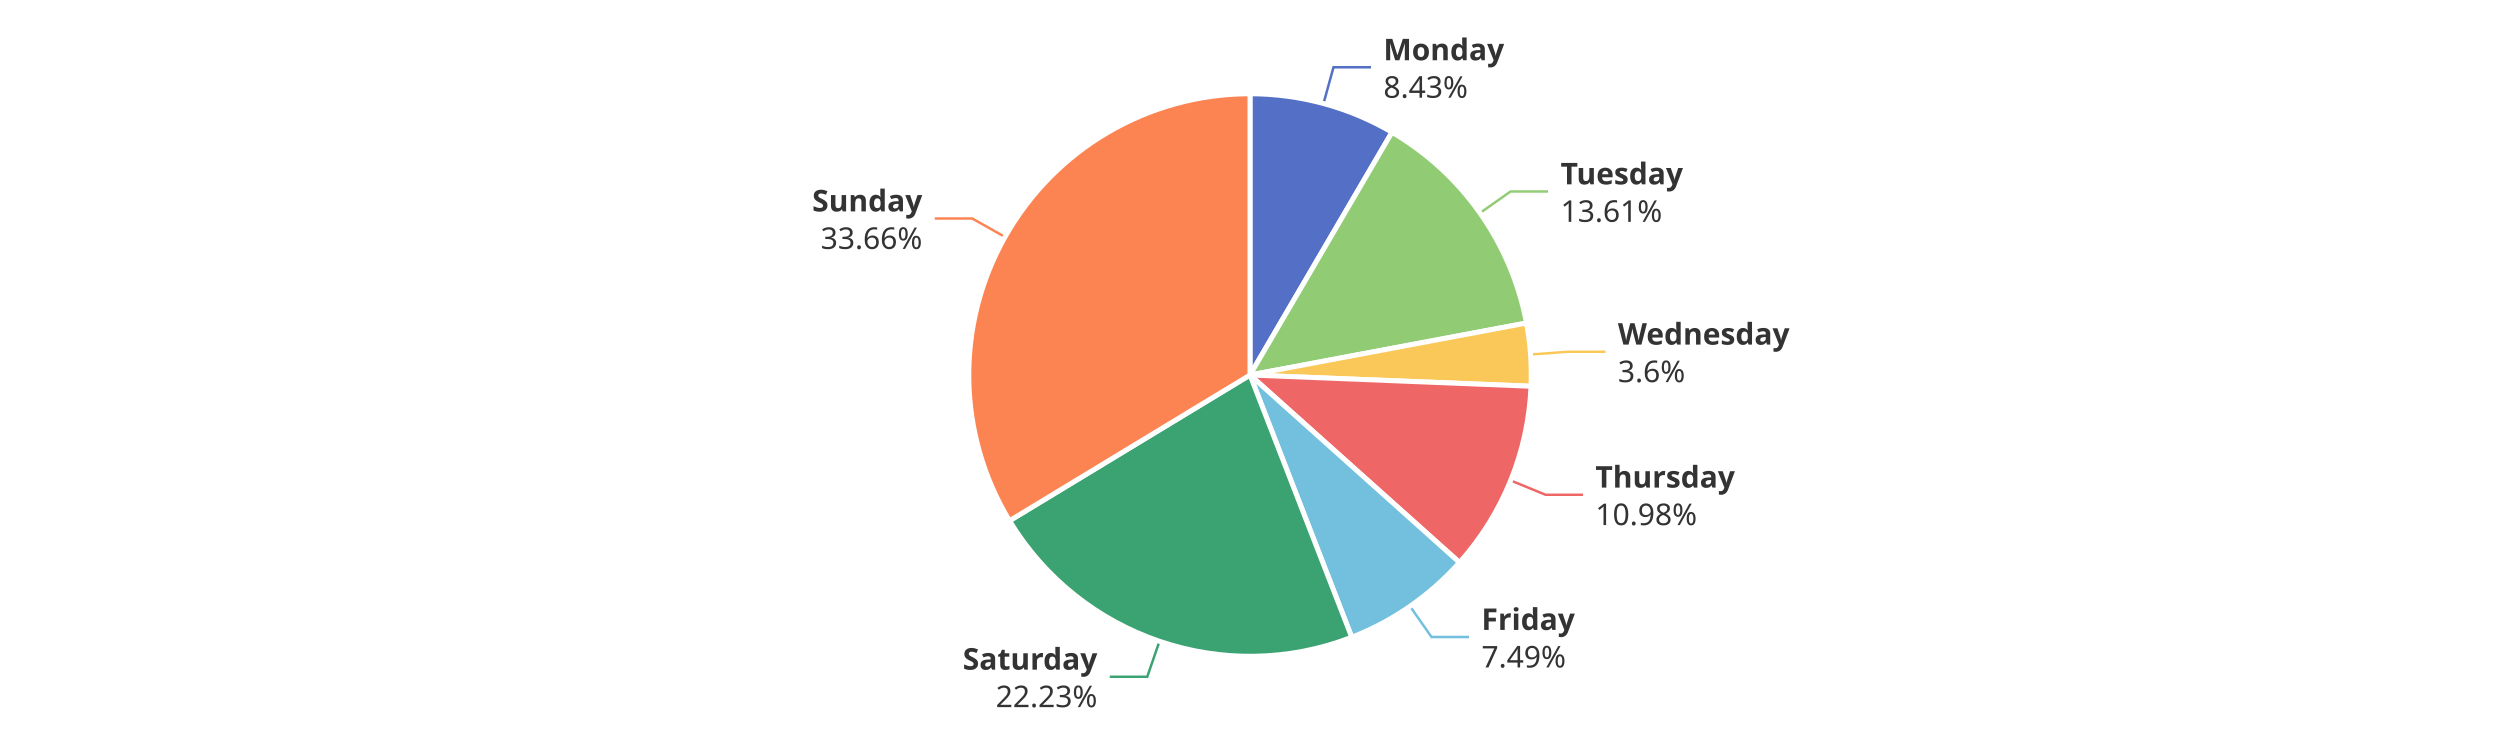
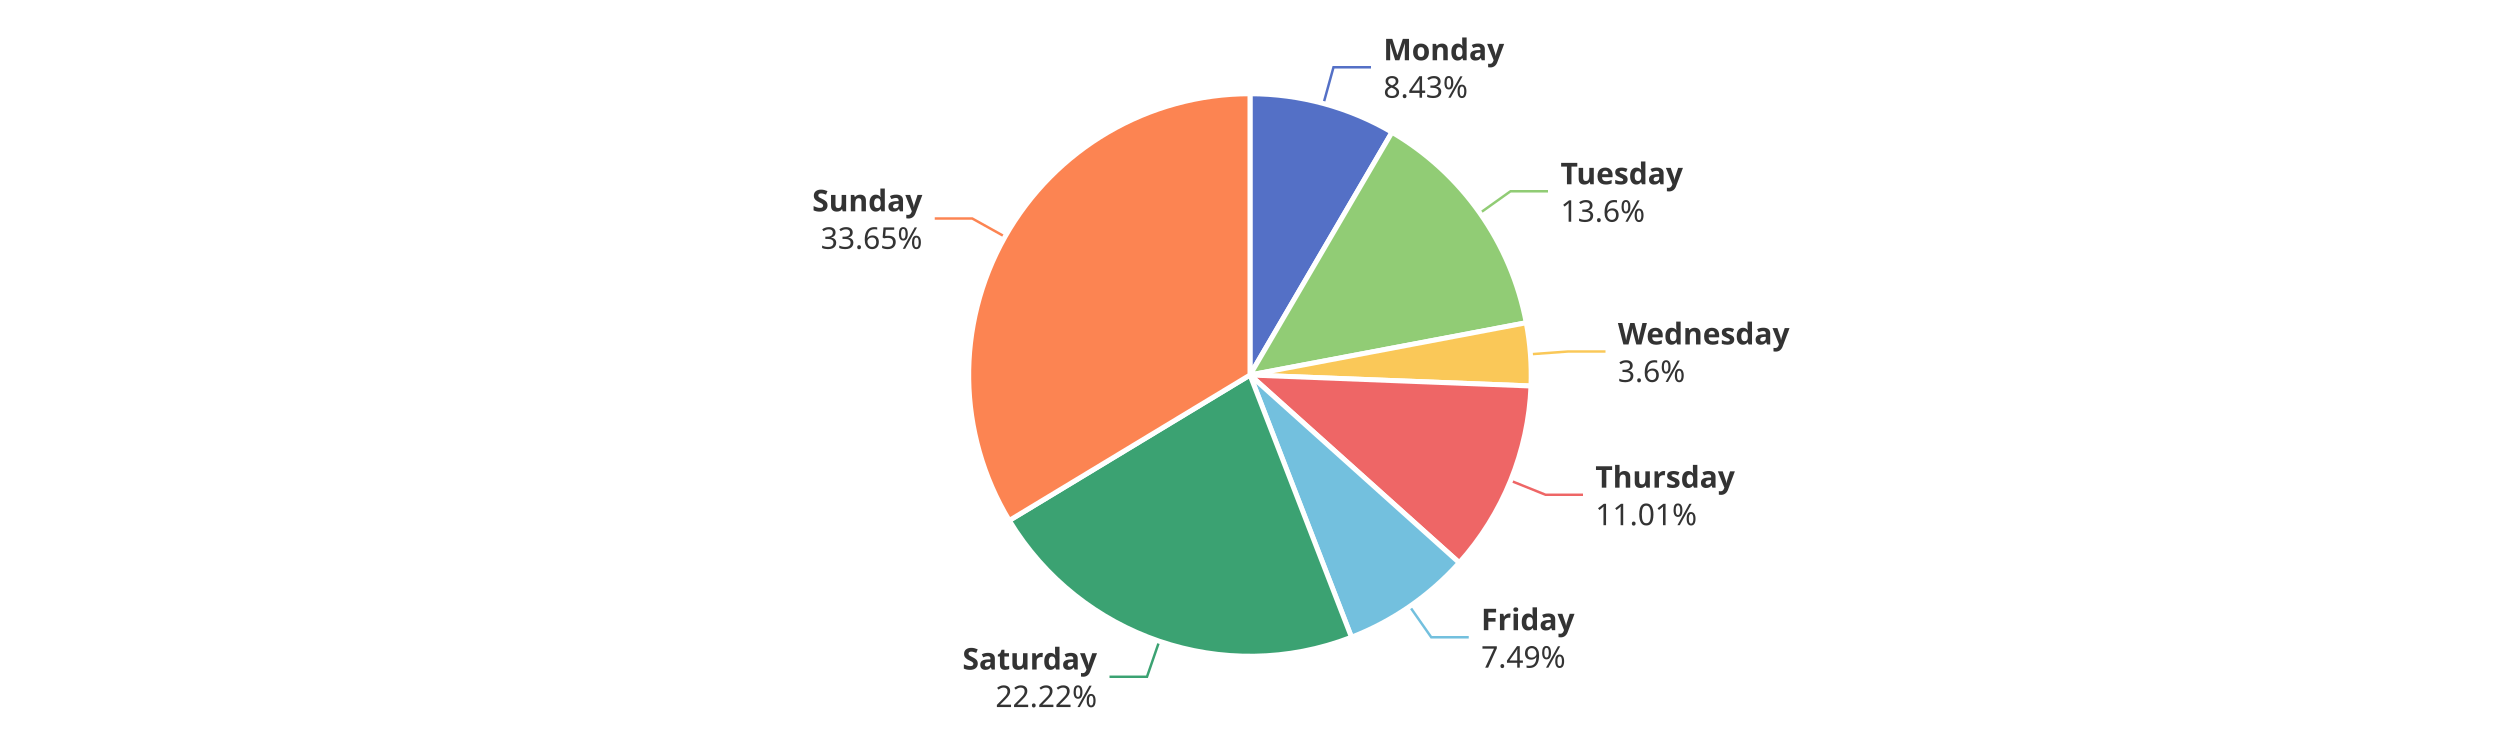
<svg xmlns="http://www.w3.org/2000/svg" width="1000" height="300" version="1.1" baseProfile="full" viewBox="0 0 1000 300">
  <rect width="1000" height="300" x="0" y="0" id="0" fill="#ffffff" />
  <polyline points="529.4 41.4 533.4 26.9 548.4 26.9" fill="none" stroke="#5470c6" />
-   <polyline points="592 85.2 604.2 76.6 619.2 76.6" fill="none" stroke="#91cc75" />
-   <polyline points="612.2 141.8 627.2 140.7 642.2 140.7" fill="none" stroke="#fac858" />
-   <polyline points="604.3 192.2 618.2 197.9 633.2 197.9" fill="none" stroke="#ee6666" />
-   <polyline points="564 242.5 572.6 254.8 587.6 254.8" fill="none" stroke="#73c0de" />
-   <polyline points="463.8 256.5 458.9 270.7 443.9 270.7" fill="none" stroke="#3ba272" />
-   <polyline points="402 94.8 388.9 87.4 373.9 87.4" fill="none" stroke="#fc8452" />
+   <polyline points="592 85.2 604.2 76.5 619.2 76.5" fill="none" stroke="#91cc75" />
+   <polyline points="612.2 141.7 627.2 140.6 642.2 140.6" fill="none" stroke="#fac858" />
+   <polyline points="604.3 192.3 618.2 197.9 633.2 197.9" fill="none" stroke="#ee6666" />
+   <polyline points="563.9 242.6 572.5 254.9 587.5 254.9" fill="none" stroke="#73c0de" />
+   <polyline points="463.7 256.5 458.8 270.7 443.8 270.7" fill="none" stroke="#3ba272" />
+   <polyline points="402 94.7 388.9 87.4 373.9 87.4" fill="none" stroke="#fc8452" />
  <path d="M500 37.5A112.5 112.5 0 0 1 556.8 52.9L500 150Z" fill="#5470c6" stroke="#fff" stroke-width="2" stroke-linejoin="round" />
-   <path d="M556.8 52.9A112.5 112.5 0 0 1 610.6 129.2L500 150Z" fill="#91cc75" stroke="#fff" stroke-width="2" stroke-linejoin="round" />
-   <path d="M610.6 129.2A112.5 112.5 0 0 1 612.4 154.5L500 150Z" fill="#fac858" stroke="#fff" stroke-width="2" stroke-linejoin="round" />
-   <path d="M612.4 154.5A112.5 112.5 0 0 1 583.8 225L500 150Z" fill="#ee6666" stroke="#fff" stroke-width="2" stroke-linejoin="round" />
-   <path d="M583.8 225A112.5 112.5 0 0 1 540.7 254.9L500 150Z" fill="#73c0de" stroke="#fff" stroke-width="2" stroke-linejoin="round" />
-   <path d="M540.7 254.9A112.5 112.5 0 0 1 403.8 208.3L500 150Z" fill="#3ba272" stroke="#fff" stroke-width="2" stroke-linejoin="round" />
-   <path d="M403.8 208.3A112.5 112.5 0 0 1 500 37.5L500 150Z" fill="#fc8452" stroke="#fff" stroke-width="2" stroke-linejoin="round" />
+   <path d="M556.8 52.9A112.5 112.5 0 0 1 610.5 129.1L500 150Z" fill="#91cc75" stroke="#fff" stroke-width="2" stroke-linejoin="round" />
+   <path d="M610.5 129.1A112.5 112.5 0 0 1 612.4 154.4L500 150Z" fill="#fac858" stroke="#fff" stroke-width="2" stroke-linejoin="round" />
+   <path d="M612.4 154.4A112.5 112.5 0 0 1 583.7 225.1L500 150Z" fill="#ee6666" stroke="#fff" stroke-width="2" stroke-linejoin="round" />
+   <path d="M583.7 225.1A112.5 112.5 0 0 1 540.6 254.9L500 150Z" fill="#73c0de" stroke="#fff" stroke-width="2" stroke-linejoin="round" />
+   <path d="M540.6 254.9A112.5 112.5 0 0 1 403.7 208.2L500 150Z" fill="#3ba272" stroke="#fff" stroke-width="2" stroke-linejoin="round" />
+   <path d="M403.7 208.2A112.5 112.5 0 0 1 500 37.5L500 150Z" fill="#fc8452" stroke="#fff" stroke-width="2" stroke-linejoin="round" />
  <path d="M0 -15l42.8 0l0 30l-42.8 0Z" transform="translate(553.37 26.9444)" fill="none" />
  <text dominant-baseline="central" text-anchor="start" style="font-size:12px;font-family:sans-serif;font-weight:bold;" y="-7.5" transform="translate(553.37 26.9444)" fill="#333" stroke="rgb(255,255,255)" stroke-width="2" paint-order="stroke" stroke-miterlimit="2">Monday</text>
  <text dominant-baseline="central" text-anchor="start" style="font-size:12px;font-family:sans-serif;" y="7.5" transform="translate(553.37 26.9444)" fill="#333" stroke="rgb(255,255,255)" stroke-width="2" paint-order="stroke" stroke-miterlimit="2">8.43%</text>
-   <path d="M0 -15l46.2 0l0 30l-46.2 0Z" transform="translate(624.2379 76.5786)" fill="none" />
-   <text dominant-baseline="central" text-anchor="start" style="font-size:12px;font-family:sans-serif;font-weight:bold;" y="-7.5" transform="translate(624.2379 76.5786)" fill="#333" stroke="rgb(255,255,255)" stroke-width="2" paint-order="stroke" stroke-miterlimit="2">Tuesday</text>
-   <text dominant-baseline="central" text-anchor="start" style="font-size:12px;font-family:sans-serif;" y="7.5" transform="translate(624.2379 76.5786)" fill="#333" stroke="rgb(255,255,255)" stroke-width="2" paint-order="stroke" stroke-miterlimit="2">13.61%</text>
-   <path d="M0 -15l63.6 0l0 30l-63.6 0Z" transform="translate(647.1601 140.6963)" fill="none" />
-   <text dominant-baseline="central" text-anchor="start" style="font-size:12px;font-family:sans-serif;font-weight:bold;" y="-7.5" transform="translate(647.1601 140.6963)" fill="#333" stroke="rgb(255,255,255)" stroke-width="2" paint-order="stroke" stroke-miterlimit="2">Wednesday</text>
-   <text dominant-baseline="central" text-anchor="start" style="font-size:12px;font-family:sans-serif;" y="7.5" transform="translate(647.1601 140.6963)" fill="#333" stroke="rgb(255,255,255)" stroke-width="2" paint-order="stroke" stroke-miterlimit="2">3.6%</text>
-   <path d="M0 -15l50.2 0l0 30l-50.2 0Z" transform="translate(638.1685 197.8795)" fill="none" />
-   <text dominant-baseline="central" text-anchor="start" style="font-size:12px;font-family:sans-serif;font-weight:bold;" y="-7.5" transform="translate(638.1685 197.8795)" fill="#333" stroke="rgb(255,255,255)" stroke-width="2" paint-order="stroke" stroke-miterlimit="2">Thursday</text>
-   <text dominant-baseline="central" text-anchor="start" style="font-size:12px;font-family:sans-serif;" y="7.5" transform="translate(638.1685 197.8795)" fill="#333" stroke="rgb(255,255,255)" stroke-width="2" paint-order="stroke" stroke-miterlimit="2">10.98%</text>
-   <path d="M0 -15l34.2 0l0 30l-34.2 0Z" transform="translate(592.5841 254.8227)" fill="none" />
-   <text dominant-baseline="central" text-anchor="start" style="font-size:12px;font-family:sans-serif;font-weight:bold;" y="-7.5" transform="translate(592.5841 254.8227)" fill="#333" stroke="rgb(255,255,255)" stroke-width="2" paint-order="stroke" stroke-miterlimit="2">Friday</text>
-   <text dominant-baseline="central" text-anchor="start" style="font-size:12px;font-family:sans-serif;" y="7.5" transform="translate(592.5841 254.8227)" fill="#333" stroke="rgb(255,255,255)" stroke-width="2" paint-order="stroke" stroke-miterlimit="2">7.49%</text>
-   <path d="M-48.2 -15l48.2 0l0 30l-48.2 0Z" transform="translate(438.9319 270.7049)" fill="none" />
-   <text dominant-baseline="central" text-anchor="end" style="font-size:12px;font-family:sans-serif;font-weight:bold;" y="-7.5" transform="translate(438.9319 270.7049)" fill="#333" stroke="rgb(255,255,255)" stroke-width="2" paint-order="stroke" stroke-miterlimit="2">Saturday</text>
-   <text dominant-baseline="central" text-anchor="end" style="font-size:12px;font-family:sans-serif;" y="7.5" transform="translate(438.9319 270.7049)" fill="#333" stroke="rgb(255,255,255)" stroke-width="2" paint-order="stroke" stroke-miterlimit="2">22.23%</text>
-   <path d="M-40.9 -15l40.9 0l0 30l-40.9 0Z" transform="translate(368.9203 87.4097)" fill="none" />
-   <text dominant-baseline="central" text-anchor="end" style="font-size:12px;font-family:sans-serif;font-weight:bold;" y="-7.5" transform="translate(368.9203 87.4097)" fill="#333" stroke="rgb(255,255,255)" stroke-width="2" paint-order="stroke" stroke-miterlimit="2">Sunday</text>
-   <text dominant-baseline="central" text-anchor="end" style="font-size:12px;font-family:sans-serif;" y="7.5" transform="translate(368.9203 87.4097)" fill="#333" stroke="rgb(255,255,255)" stroke-width="2" paint-order="stroke" stroke-miterlimit="2">33.66%</text>
+   <path d="M0 -15l46.2 0l0 30l-46.2 0Z" transform="translate(624.2149 76.5458)" fill="none" />
+   <text dominant-baseline="central" text-anchor="start" style="font-size:12px;font-family:sans-serif;font-weight:bold;" y="-7.5" transform="translate(624.2149 76.5458)" fill="#333" stroke="rgb(255,255,255)" stroke-width="2" paint-order="stroke" stroke-miterlimit="2">Tuesday</text>
+   <text dominant-baseline="central" text-anchor="start" style="font-size:12px;font-family:sans-serif;" y="7.5" transform="translate(624.2149 76.5458)" fill="#333" stroke="rgb(255,255,255)" stroke-width="2" paint-order="stroke" stroke-miterlimit="2">13.6%</text>
+   <path d="M0 -15l63.6 0l0 30l-63.6 0Z" transform="translate(647.1542 140.6165)" fill="none" />
+   <text dominant-baseline="central" text-anchor="start" style="font-size:12px;font-family:sans-serif;font-weight:bold;" y="-7.5" transform="translate(647.1542 140.6165)" fill="#333" stroke="rgb(255,255,255)" stroke-width="2" paint-order="stroke" stroke-miterlimit="2">Wednesday</text>
+   <text dominant-baseline="central" text-anchor="start" style="font-size:12px;font-family:sans-serif;" y="7.5" transform="translate(647.1542 140.6165)" fill="#333" stroke="rgb(255,255,255)" stroke-width="2" paint-order="stroke" stroke-miterlimit="2">3.6%</text>
+   <path d="M0 -15l50.2 0l0 30l-50.2 0Z" transform="translate(638.1535 197.9166)" fill="none" />
+   <text dominant-baseline="central" text-anchor="start" style="font-size:12px;font-family:sans-serif;font-weight:bold;" y="-7.5" transform="translate(638.1535 197.9166)" fill="#333" stroke="rgb(255,255,255)" stroke-width="2" paint-order="stroke" stroke-miterlimit="2">Thursday</text>
+   <text dominant-baseline="central" text-anchor="start" style="font-size:12px;font-family:sans-serif;" y="7.5" transform="translate(638.1535 197.9166)" fill="#333" stroke="rgb(255,255,255)" stroke-width="2" paint-order="stroke" stroke-miterlimit="2">11.01%</text>
+   <path d="M0 -15l34.2 0l0 30l-34.2 0Z" transform="translate(592.4523 254.9138)" fill="none" />
+   <text dominant-baseline="central" text-anchor="start" style="font-size:12px;font-family:sans-serif;font-weight:bold;" y="-7.5" transform="translate(592.4523 254.9138)" fill="#333" stroke="rgb(255,255,255)" stroke-width="2" paint-order="stroke" stroke-miterlimit="2">Friday</text>
+   <text dominant-baseline="central" text-anchor="start" style="font-size:12px;font-family:sans-serif;" y="7.5" transform="translate(592.4523 254.9138)" fill="#333" stroke="rgb(255,255,255)" stroke-width="2" paint-order="stroke" stroke-miterlimit="2">7.49%</text>
+   <path d="M-48.2 -15l48.2 0l0 30l-48.2 0Z" transform="translate(438.8182 270.6661)" fill="none" />
+   <text dominant-baseline="central" text-anchor="end" style="font-size:12px;font-family:sans-serif;font-weight:bold;" y="-7.5" transform="translate(438.8182 270.6661)" fill="#333" stroke="rgb(255,255,255)" stroke-width="2" paint-order="stroke" stroke-miterlimit="2">Saturday</text>
+   <text dominant-baseline="central" text-anchor="end" style="font-size:12px;font-family:sans-serif;" y="7.5" transform="translate(438.8182 270.6661)" fill="#333" stroke="rgb(255,255,255)" stroke-width="2" paint-order="stroke" stroke-miterlimit="2">22.22%</text>
+   <path d="M-40.9 -15l40.9 0l0 30l-40.9 0Z" transform="translate(368.94 87.3748)" fill="none" />
+   <text dominant-baseline="central" text-anchor="end" style="font-size:12px;font-family:sans-serif;font-weight:bold;" y="-7.5" transform="translate(368.94 87.3748)" fill="#333" stroke="rgb(255,255,255)" stroke-width="2" paint-order="stroke" stroke-miterlimit="2">Sunday</text>
+   <text dominant-baseline="central" text-anchor="end" style="font-size:12px;font-family:sans-serif;" y="7.5" transform="translate(368.94 87.3748)" fill="#333" stroke="rgb(255,255,255)" stroke-width="2" paint-order="stroke" stroke-miterlimit="2">33.65%</text>
</svg>
